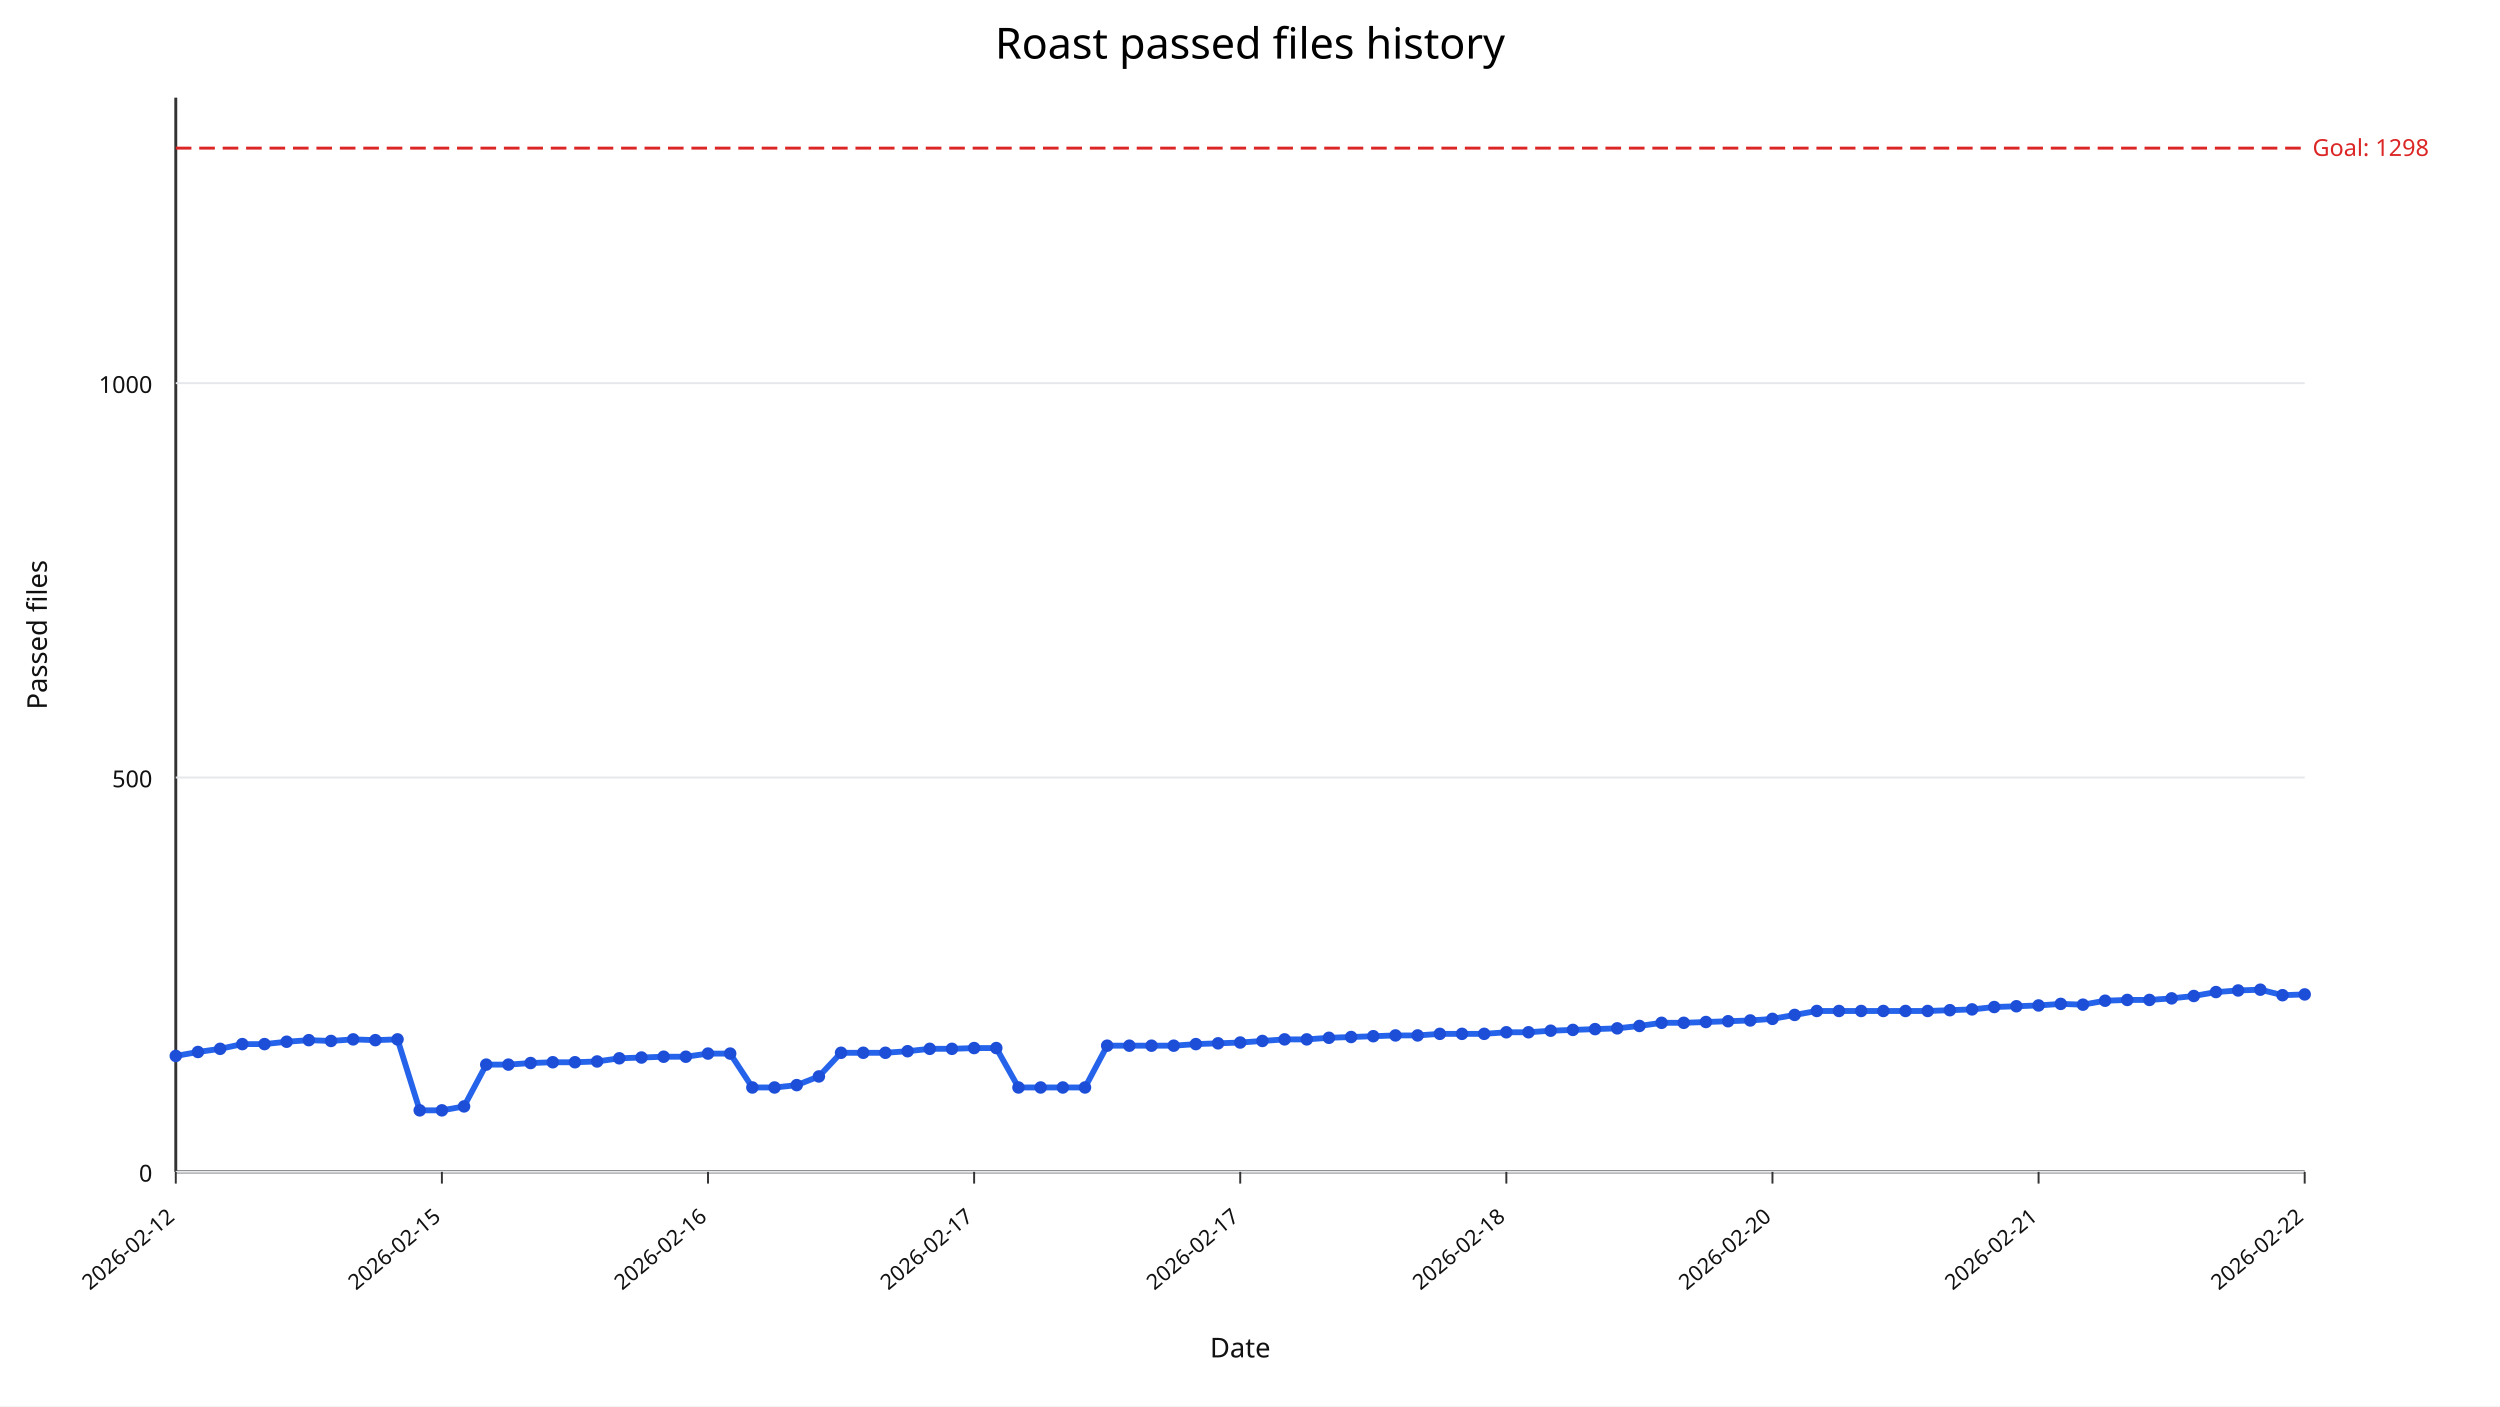
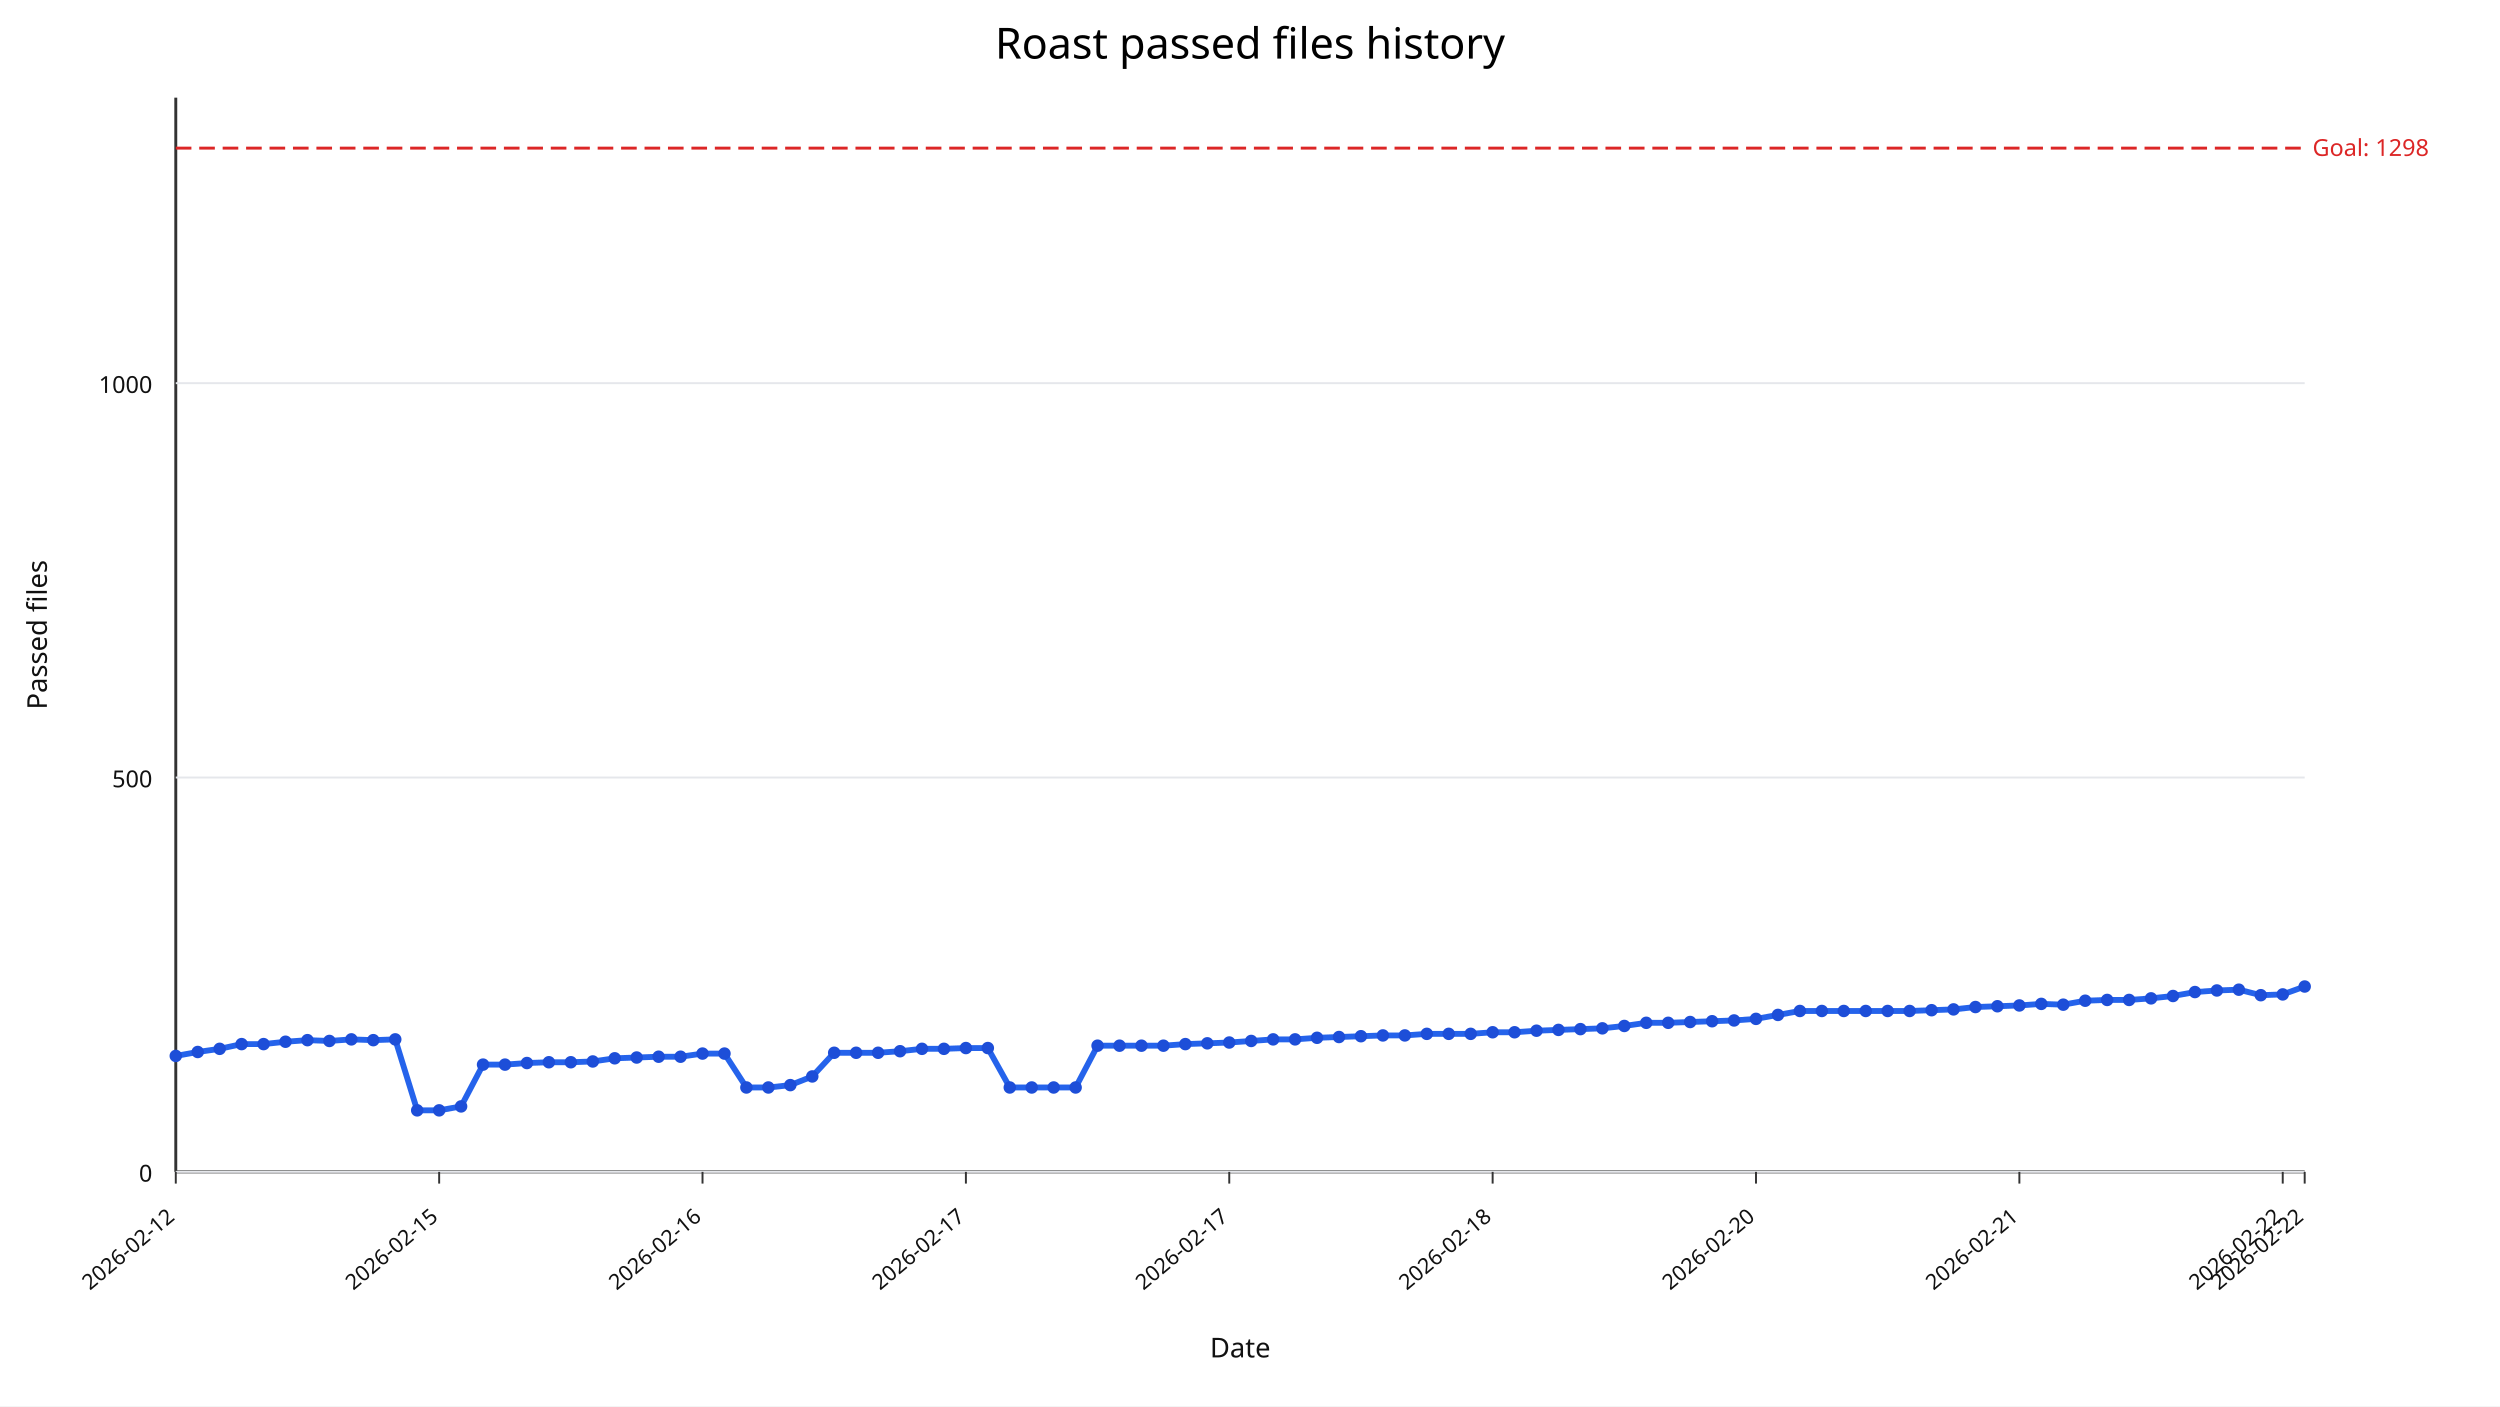
<svg xmlns="http://www.w3.org/2000/svg" width="1280" height="720" viewBox="0 0 1280 720">
  <rect width="100%" height="100%" fill="#ffffff" />
  <text x="640" y="30" text-anchor="middle" font-size="22" font-family="sans-serif">Roast passed files history</text>
  <line x1="90" y1="600" x2="1180" y2="600" stroke="#333" stroke-width="1.5" />
  <line x1="90" y1="50" x2="90" y2="600" stroke="#333" stroke-width="1.5" />
  <line x1="90" y1="600.00" x2="1180" y2="600.00" stroke="#e5e7eb" stroke-width="1" />
  <text x="78" y="605.00" text-anchor="end" font-size="12" fill="#111" font-family="sans-serif">0</text>
  <line x1="90" y1="398.09" x2="1180" y2="398.09" stroke="#e5e7eb" stroke-width="1" />
  <text x="78" y="403.09" text-anchor="end" font-size="12" fill="#111" font-family="sans-serif">500</text>
  <line x1="90" y1="196.18" x2="1180" y2="196.18" stroke="#e5e7eb" stroke-width="1" />
  <text x="78" y="201.18" text-anchor="end" font-size="12" fill="#111" font-family="sans-serif">1000</text>
  <line x1="90.00" y1="600" x2="90.00" y2="606" stroke="#333" stroke-width="1" />
  <text x="90.00" y="624" text-anchor="end" font-size="11" fill="#111" transform="rotate(-40 90.00,624)" font-family="sans-serif">2026-02-12</text>
-   <line x1="226.25" y1="600" x2="226.25" y2="606" stroke="#333" stroke-width="1" />
-   <text x="226.25" y="624" text-anchor="end" font-size="11" fill="#111" transform="rotate(-40 226.25,624)" font-family="sans-serif">2026-02-15</text>
-   <line x1="362.50" y1="600" x2="362.50" y2="606" stroke="#333" stroke-width="1" />
-   <text x="362.50" y="624" text-anchor="end" font-size="11" fill="#111" transform="rotate(-40 362.50,624)" font-family="sans-serif">2026-02-16</text>
-   <line x1="498.75" y1="600" x2="498.75" y2="606" stroke="#333" stroke-width="1" />
-   <text x="498.75" y="624" text-anchor="end" font-size="11" fill="#111" transform="rotate(-40 498.75,624)" font-family="sans-serif">2026-02-17</text>
-   <line x1="635.00" y1="600" x2="635.00" y2="606" stroke="#333" stroke-width="1" />
-   <text x="635.00" y="624" text-anchor="end" font-size="11" fill="#111" transform="rotate(-40 635.00,624)" font-family="sans-serif">2026-02-17</text>
-   <line x1="771.25" y1="600" x2="771.25" y2="606" stroke="#333" stroke-width="1" />
-   <text x="771.25" y="624" text-anchor="end" font-size="11" fill="#111" transform="rotate(-40 771.25,624)" font-family="sans-serif">2026-02-18</text>
-   <line x1="907.50" y1="600" x2="907.50" y2="606" stroke="#333" stroke-width="1" />
-   <text x="907.50" y="624" text-anchor="end" font-size="11" fill="#111" transform="rotate(-40 907.50,624)" font-family="sans-serif">2026-02-20</text>
-   <line x1="1043.75" y1="600" x2="1043.75" y2="606" stroke="#333" stroke-width="1" />
-   <text x="1043.75" y="624" text-anchor="end" font-size="11" fill="#111" transform="rotate(-40 1043.75,624)" font-family="sans-serif">2026-02-21</text>
+   <line x1="224.85" y1="600" x2="224.85" y2="606" stroke="#333" stroke-width="1" />
+   <text x="224.85" y="624" text-anchor="end" font-size="11" fill="#111" transform="rotate(-40 224.85,624)" font-family="sans-serif">2026-02-15</text>
+   <line x1="359.69" y1="600" x2="359.69" y2="606" stroke="#333" stroke-width="1" />
+   <text x="359.69" y="624" text-anchor="end" font-size="11" fill="#111" transform="rotate(-40 359.69,624)" font-family="sans-serif">2026-02-16</text>
+   <line x1="494.54" y1="600" x2="494.54" y2="606" stroke="#333" stroke-width="1" />
+   <text x="494.54" y="624" text-anchor="end" font-size="11" fill="#111" transform="rotate(-40 494.54,624)" font-family="sans-serif">2026-02-17</text>
+   <line x1="629.38" y1="600" x2="629.38" y2="606" stroke="#333" stroke-width="1" />
+   <text x="629.38" y="624" text-anchor="end" font-size="11" fill="#111" transform="rotate(-40 629.38,624)" font-family="sans-serif">2026-02-17</text>
+   <line x1="764.23" y1="600" x2="764.23" y2="606" stroke="#333" stroke-width="1" />
+   <text x="764.23" y="624" text-anchor="end" font-size="11" fill="#111" transform="rotate(-40 764.23,624)" font-family="sans-serif">2026-02-18</text>
+   <line x1="899.07" y1="600" x2="899.07" y2="606" stroke="#333" stroke-width="1" />
+   <text x="899.07" y="624" text-anchor="end" font-size="11" fill="#111" transform="rotate(-40 899.07,624)" font-family="sans-serif">2026-02-20</text>
+   <line x1="1033.92" y1="600" x2="1033.92" y2="606" stroke="#333" stroke-width="1" />
+   <text x="1033.92" y="624" text-anchor="end" font-size="11" fill="#111" transform="rotate(-40 1033.92,624)" font-family="sans-serif">2026-02-21</text>
+   <line x1="1168.76" y1="600" x2="1168.76" y2="606" stroke="#333" stroke-width="1" />
+   <text x="1168.76" y="624" text-anchor="end" font-size="11" fill="#111" transform="rotate(-40 1168.76,624)" font-family="sans-serif">2026-02-22</text>
  <line x1="1180.00" y1="600" x2="1180.00" y2="606" stroke="#333" stroke-width="1" />
  <text x="1180.00" y="624" text-anchor="end" font-size="11" fill="#111" transform="rotate(-40 1180.00,624)" font-family="sans-serif">2026-02-22</text>
  <line x1="90" y1="75.84" x2="1180" y2="75.84" stroke="#dc2626" stroke-width="1.5" stroke-dasharray="8,4" />
  <text x="1184" y="79.84" font-size="12" fill="#dc2626" font-family="sans-serif">Goal: 1298</text>
-   <polyline fill="none" stroke="#2563eb" stroke-width="3" points="90.00,540.64 101.35,538.62 112.71,537.00 124.06,534.58 135.42,534.58 146.77,533.37 158.12,532.56 169.48,532.97 180.83,532.16 192.19,532.56 203.54,532.16 214.90,568.50 226.25,568.50 237.60,566.48 248.96,545.08 260.31,545.08 271.67,544.27 283.02,543.87 294.38,543.87 305.73,543.47 317.08,541.85 328.44,541.45 339.79,541.04 351.15,541.04 362.50,539.43 373.85,539.43 385.21,556.79 396.56,556.79 407.92,555.58 419.27,551.14 430.62,539.02 441.98,539.02 453.33,539.02 464.69,538.22 476.04,537.00 487.40,537.00 498.75,536.60 510.10,536.60 521.46,556.79 532.81,556.79 544.17,556.79 555.52,556.79 566.88,535.39 578.23,535.39 589.58,535.39 600.94,535.39 612.29,534.58 623.65,534.18 635.00,533.77 646.35,532.97 657.71,532.16 669.06,532.16 680.42,531.35 691.77,530.95 703.12,530.54 714.48,530.14 725.83,530.14 737.19,529.33 748.54,529.33 759.90,529.33 771.25,528.52 782.60,528.52 793.96,527.72 805.31,527.31 816.67,526.91 828.02,526.51 839.38,525.29 850.73,523.68 862.08,523.68 873.44,523.27 884.79,522.87 896.15,522.47 907.50,521.66 918.85,519.64 930.21,517.62 941.56,517.62 952.92,517.62 964.27,517.62 975.62,517.62 986.98,517.62 998.33,517.22 1009.69,516.81 1021.04,515.60 1032.40,515.20 1043.75,514.79 1055.10,513.99 1066.46,514.39 1077.81,512.37 1089.17,511.97 1100.52,511.97 1111.88,511.16 1123.23,509.95 1134.58,507.93 1145.94,507.12 1157.29,506.72 1168.65,509.54 1180.00,509.14" />
+   <polyline fill="none" stroke="#2563eb" stroke-width="3" points="90.00,540.64 101.24,538.62 112.47,537.00 123.71,534.58 134.95,534.58 146.19,533.37 157.42,532.56 168.66,532.97 179.90,532.16 191.13,532.56 202.37,532.16 213.61,568.50 224.85,568.50 236.08,566.48 247.32,545.08 258.56,545.08 269.79,544.27 281.03,543.87 292.27,543.87 303.51,543.47 314.74,541.85 325.98,541.45 337.22,541.04 348.45,541.04 359.69,539.43 370.93,539.43 382.16,556.79 393.40,556.79 404.64,555.58 415.88,551.14 427.11,539.02 438.35,539.02 449.59,539.02 460.82,538.22 472.06,537.00 483.30,537.00 494.54,536.60 505.77,536.60 517.01,556.79 528.25,556.79 539.48,556.79 550.72,556.79 561.96,535.39 573.20,535.39 584.43,535.39 595.67,535.39 606.91,534.58 618.14,534.18 629.38,533.77 640.62,532.97 651.86,532.16 663.09,532.16 674.33,531.35 685.57,530.95 696.80,530.54 708.04,530.14 719.28,530.14 730.52,529.33 741.75,529.33 752.99,529.33 764.23,528.52 775.46,528.52 786.70,527.72 797.94,527.31 809.18,526.91 820.41,526.51 831.65,525.29 842.89,523.68 854.12,523.68 865.36,523.27 876.60,522.87 887.84,522.47 899.07,521.66 910.31,519.64 921.55,517.62 932.78,517.62 944.02,517.62 955.26,517.62 966.49,517.62 977.73,517.62 988.97,517.22 1000.21,516.81 1011.44,515.60 1022.68,515.20 1033.92,514.79 1045.15,513.99 1056.39,514.39 1067.63,512.37 1078.87,511.97 1090.10,511.97 1101.34,511.16 1112.58,509.95 1123.81,507.93 1135.05,507.12 1146.29,506.72 1157.53,509.54 1168.76,509.14 1180.00,505.10" />
  <circle cx="90.00" cy="540.64" r="3.2" fill="#1d4ed8" />
-   <circle cx="101.35" cy="538.62" r="3.2" fill="#1d4ed8" />
-   <circle cx="112.71" cy="537.00" r="3.2" fill="#1d4ed8" />
-   <circle cx="124.06" cy="534.58" r="3.2" fill="#1d4ed8" />
-   <circle cx="135.42" cy="534.58" r="3.2" fill="#1d4ed8" />
-   <circle cx="146.77" cy="533.37" r="3.2" fill="#1d4ed8" />
-   <circle cx="158.12" cy="532.56" r="3.2" fill="#1d4ed8" />
-   <circle cx="169.48" cy="532.97" r="3.2" fill="#1d4ed8" />
-   <circle cx="180.83" cy="532.16" r="3.2" fill="#1d4ed8" />
-   <circle cx="192.19" cy="532.56" r="3.2" fill="#1d4ed8" />
-   <circle cx="203.54" cy="532.16" r="3.2" fill="#1d4ed8" />
-   <circle cx="214.90" cy="568.50" r="3.2" fill="#1d4ed8" />
-   <circle cx="226.25" cy="568.50" r="3.2" fill="#1d4ed8" />
-   <circle cx="237.60" cy="566.48" r="3.2" fill="#1d4ed8" />
-   <circle cx="248.96" cy="545.08" r="3.2" fill="#1d4ed8" />
-   <circle cx="260.31" cy="545.08" r="3.2" fill="#1d4ed8" />
-   <circle cx="271.67" cy="544.27" r="3.2" fill="#1d4ed8" />
-   <circle cx="283.02" cy="543.87" r="3.2" fill="#1d4ed8" />
-   <circle cx="294.38" cy="543.87" r="3.2" fill="#1d4ed8" />
-   <circle cx="305.73" cy="543.47" r="3.2" fill="#1d4ed8" />
-   <circle cx="317.08" cy="541.85" r="3.2" fill="#1d4ed8" />
-   <circle cx="328.44" cy="541.45" r="3.2" fill="#1d4ed8" />
-   <circle cx="339.79" cy="541.04" r="3.2" fill="#1d4ed8" />
-   <circle cx="351.15" cy="541.04" r="3.2" fill="#1d4ed8" />
-   <circle cx="362.50" cy="539.43" r="3.2" fill="#1d4ed8" />
-   <circle cx="373.85" cy="539.43" r="3.2" fill="#1d4ed8" />
-   <circle cx="385.21" cy="556.79" r="3.2" fill="#1d4ed8" />
-   <circle cx="396.56" cy="556.79" r="3.2" fill="#1d4ed8" />
-   <circle cx="407.92" cy="555.58" r="3.2" fill="#1d4ed8" />
-   <circle cx="419.27" cy="551.14" r="3.2" fill="#1d4ed8" />
-   <circle cx="430.62" cy="539.02" r="3.2" fill="#1d4ed8" />
-   <circle cx="441.98" cy="539.02" r="3.2" fill="#1d4ed8" />
-   <circle cx="453.33" cy="539.02" r="3.2" fill="#1d4ed8" />
-   <circle cx="464.69" cy="538.22" r="3.2" fill="#1d4ed8" />
-   <circle cx="476.04" cy="537.00" r="3.2" fill="#1d4ed8" />
-   <circle cx="487.40" cy="537.00" r="3.2" fill="#1d4ed8" />
-   <circle cx="498.75" cy="536.60" r="3.2" fill="#1d4ed8" />
-   <circle cx="510.10" cy="536.60" r="3.2" fill="#1d4ed8" />
-   <circle cx="521.46" cy="556.79" r="3.2" fill="#1d4ed8" />
-   <circle cx="532.81" cy="556.79" r="3.2" fill="#1d4ed8" />
-   <circle cx="544.17" cy="556.79" r="3.2" fill="#1d4ed8" />
-   <circle cx="555.52" cy="556.79" r="3.2" fill="#1d4ed8" />
-   <circle cx="566.88" cy="535.39" r="3.2" fill="#1d4ed8" />
-   <circle cx="578.23" cy="535.39" r="3.2" fill="#1d4ed8" />
-   <circle cx="589.58" cy="535.39" r="3.2" fill="#1d4ed8" />
-   <circle cx="600.94" cy="535.39" r="3.2" fill="#1d4ed8" />
-   <circle cx="612.29" cy="534.58" r="3.2" fill="#1d4ed8" />
-   <circle cx="623.65" cy="534.18" r="3.2" fill="#1d4ed8" />
-   <circle cx="635.00" cy="533.77" r="3.2" fill="#1d4ed8" />
-   <circle cx="646.35" cy="532.97" r="3.2" fill="#1d4ed8" />
-   <circle cx="657.71" cy="532.16" r="3.2" fill="#1d4ed8" />
-   <circle cx="669.06" cy="532.16" r="3.2" fill="#1d4ed8" />
-   <circle cx="680.42" cy="531.35" r="3.2" fill="#1d4ed8" />
-   <circle cx="691.77" cy="530.95" r="3.2" fill="#1d4ed8" />
-   <circle cx="703.12" cy="530.54" r="3.2" fill="#1d4ed8" />
-   <circle cx="714.48" cy="530.14" r="3.2" fill="#1d4ed8" />
-   <circle cx="725.83" cy="530.14" r="3.2" fill="#1d4ed8" />
-   <circle cx="737.19" cy="529.33" r="3.2" fill="#1d4ed8" />
-   <circle cx="748.54" cy="529.33" r="3.2" fill="#1d4ed8" />
-   <circle cx="759.90" cy="529.33" r="3.2" fill="#1d4ed8" />
-   <circle cx="771.25" cy="528.52" r="3.2" fill="#1d4ed8" />
-   <circle cx="782.60" cy="528.52" r="3.2" fill="#1d4ed8" />
-   <circle cx="793.96" cy="527.72" r="3.2" fill="#1d4ed8" />
-   <circle cx="805.31" cy="527.31" r="3.2" fill="#1d4ed8" />
-   <circle cx="816.67" cy="526.91" r="3.2" fill="#1d4ed8" />
-   <circle cx="828.02" cy="526.51" r="3.2" fill="#1d4ed8" />
-   <circle cx="839.38" cy="525.29" r="3.2" fill="#1d4ed8" />
-   <circle cx="850.73" cy="523.68" r="3.2" fill="#1d4ed8" />
-   <circle cx="862.08" cy="523.68" r="3.2" fill="#1d4ed8" />
-   <circle cx="873.44" cy="523.27" r="3.2" fill="#1d4ed8" />
-   <circle cx="884.79" cy="522.87" r="3.2" fill="#1d4ed8" />
-   <circle cx="896.15" cy="522.47" r="3.2" fill="#1d4ed8" />
-   <circle cx="907.50" cy="521.66" r="3.2" fill="#1d4ed8" />
-   <circle cx="918.85" cy="519.64" r="3.2" fill="#1d4ed8" />
-   <circle cx="930.21" cy="517.62" r="3.2" fill="#1d4ed8" />
-   <circle cx="941.56" cy="517.62" r="3.2" fill="#1d4ed8" />
-   <circle cx="952.92" cy="517.62" r="3.2" fill="#1d4ed8" />
-   <circle cx="964.27" cy="517.62" r="3.2" fill="#1d4ed8" />
-   <circle cx="975.62" cy="517.62" r="3.2" fill="#1d4ed8" />
-   <circle cx="986.98" cy="517.62" r="3.2" fill="#1d4ed8" />
-   <circle cx="998.33" cy="517.22" r="3.2" fill="#1d4ed8" />
-   <circle cx="1009.69" cy="516.81" r="3.2" fill="#1d4ed8" />
-   <circle cx="1021.04" cy="515.60" r="3.2" fill="#1d4ed8" />
-   <circle cx="1032.40" cy="515.20" r="3.2" fill="#1d4ed8" />
-   <circle cx="1043.75" cy="514.79" r="3.2" fill="#1d4ed8" />
-   <circle cx="1055.10" cy="513.99" r="3.2" fill="#1d4ed8" />
-   <circle cx="1066.46" cy="514.39" r="3.2" fill="#1d4ed8" />
-   <circle cx="1077.81" cy="512.37" r="3.2" fill="#1d4ed8" />
-   <circle cx="1089.17" cy="511.97" r="3.2" fill="#1d4ed8" />
-   <circle cx="1100.52" cy="511.97" r="3.2" fill="#1d4ed8" />
-   <circle cx="1111.88" cy="511.16" r="3.2" fill="#1d4ed8" />
-   <circle cx="1123.23" cy="509.95" r="3.2" fill="#1d4ed8" />
-   <circle cx="1134.58" cy="507.93" r="3.2" fill="#1d4ed8" />
-   <circle cx="1145.94" cy="507.12" r="3.2" fill="#1d4ed8" />
-   <circle cx="1157.29" cy="506.72" r="3.2" fill="#1d4ed8" />
-   <circle cx="1168.65" cy="509.54" r="3.2" fill="#1d4ed8" />
-   <circle cx="1180.00" cy="509.14" r="3.2" fill="#1d4ed8" />
+   <circle cx="101.24" cy="538.62" r="3.2" fill="#1d4ed8" />
+   <circle cx="112.47" cy="537.00" r="3.2" fill="#1d4ed8" />
+   <circle cx="123.71" cy="534.58" r="3.2" fill="#1d4ed8" />
+   <circle cx="134.95" cy="534.58" r="3.2" fill="#1d4ed8" />
+   <circle cx="146.19" cy="533.37" r="3.2" fill="#1d4ed8" />
+   <circle cx="157.42" cy="532.56" r="3.2" fill="#1d4ed8" />
+   <circle cx="168.66" cy="532.97" r="3.2" fill="#1d4ed8" />
+   <circle cx="179.90" cy="532.16" r="3.2" fill="#1d4ed8" />
+   <circle cx="191.13" cy="532.56" r="3.2" fill="#1d4ed8" />
+   <circle cx="202.37" cy="532.16" r="3.2" fill="#1d4ed8" />
+   <circle cx="213.61" cy="568.50" r="3.2" fill="#1d4ed8" />
+   <circle cx="224.85" cy="568.50" r="3.2" fill="#1d4ed8" />
+   <circle cx="236.08" cy="566.48" r="3.2" fill="#1d4ed8" />
+   <circle cx="247.32" cy="545.08" r="3.2" fill="#1d4ed8" />
+   <circle cx="258.56" cy="545.08" r="3.2" fill="#1d4ed8" />
+   <circle cx="269.79" cy="544.27" r="3.2" fill="#1d4ed8" />
+   <circle cx="281.03" cy="543.87" r="3.2" fill="#1d4ed8" />
+   <circle cx="292.27" cy="543.87" r="3.2" fill="#1d4ed8" />
+   <circle cx="303.51" cy="543.47" r="3.2" fill="#1d4ed8" />
+   <circle cx="314.74" cy="541.85" r="3.2" fill="#1d4ed8" />
+   <circle cx="325.98" cy="541.45" r="3.2" fill="#1d4ed8" />
+   <circle cx="337.22" cy="541.04" r="3.2" fill="#1d4ed8" />
+   <circle cx="348.45" cy="541.04" r="3.2" fill="#1d4ed8" />
+   <circle cx="359.69" cy="539.43" r="3.2" fill="#1d4ed8" />
+   <circle cx="370.93" cy="539.43" r="3.2" fill="#1d4ed8" />
+   <circle cx="382.16" cy="556.79" r="3.2" fill="#1d4ed8" />
+   <circle cx="393.40" cy="556.79" r="3.2" fill="#1d4ed8" />
+   <circle cx="404.64" cy="555.58" r="3.2" fill="#1d4ed8" />
+   <circle cx="415.88" cy="551.14" r="3.2" fill="#1d4ed8" />
+   <circle cx="427.11" cy="539.02" r="3.2" fill="#1d4ed8" />
+   <circle cx="438.35" cy="539.02" r="3.2" fill="#1d4ed8" />
+   <circle cx="449.59" cy="539.02" r="3.2" fill="#1d4ed8" />
+   <circle cx="460.82" cy="538.22" r="3.2" fill="#1d4ed8" />
+   <circle cx="472.06" cy="537.00" r="3.2" fill="#1d4ed8" />
+   <circle cx="483.30" cy="537.00" r="3.2" fill="#1d4ed8" />
+   <circle cx="494.54" cy="536.60" r="3.2" fill="#1d4ed8" />
+   <circle cx="505.77" cy="536.60" r="3.2" fill="#1d4ed8" />
+   <circle cx="517.01" cy="556.79" r="3.2" fill="#1d4ed8" />
+   <circle cx="528.25" cy="556.79" r="3.2" fill="#1d4ed8" />
+   <circle cx="539.48" cy="556.79" r="3.2" fill="#1d4ed8" />
+   <circle cx="550.72" cy="556.79" r="3.2" fill="#1d4ed8" />
+   <circle cx="561.96" cy="535.39" r="3.2" fill="#1d4ed8" />
+   <circle cx="573.20" cy="535.39" r="3.2" fill="#1d4ed8" />
+   <circle cx="584.43" cy="535.39" r="3.2" fill="#1d4ed8" />
+   <circle cx="595.67" cy="535.39" r="3.2" fill="#1d4ed8" />
+   <circle cx="606.91" cy="534.58" r="3.2" fill="#1d4ed8" />
+   <circle cx="618.14" cy="534.18" r="3.2" fill="#1d4ed8" />
+   <circle cx="629.38" cy="533.77" r="3.2" fill="#1d4ed8" />
+   <circle cx="640.62" cy="532.97" r="3.2" fill="#1d4ed8" />
+   <circle cx="651.86" cy="532.16" r="3.2" fill="#1d4ed8" />
+   <circle cx="663.09" cy="532.16" r="3.2" fill="#1d4ed8" />
+   <circle cx="674.33" cy="531.35" r="3.2" fill="#1d4ed8" />
+   <circle cx="685.57" cy="530.95" r="3.2" fill="#1d4ed8" />
+   <circle cx="696.80" cy="530.54" r="3.2" fill="#1d4ed8" />
+   <circle cx="708.04" cy="530.14" r="3.2" fill="#1d4ed8" />
+   <circle cx="719.28" cy="530.14" r="3.2" fill="#1d4ed8" />
+   <circle cx="730.52" cy="529.33" r="3.2" fill="#1d4ed8" />
+   <circle cx="741.75" cy="529.33" r="3.2" fill="#1d4ed8" />
+   <circle cx="752.99" cy="529.33" r="3.2" fill="#1d4ed8" />
+   <circle cx="764.23" cy="528.52" r="3.2" fill="#1d4ed8" />
+   <circle cx="775.46" cy="528.52" r="3.2" fill="#1d4ed8" />
+   <circle cx="786.70" cy="527.72" r="3.2" fill="#1d4ed8" />
+   <circle cx="797.94" cy="527.31" r="3.2" fill="#1d4ed8" />
+   <circle cx="809.18" cy="526.91" r="3.2" fill="#1d4ed8" />
+   <circle cx="820.41" cy="526.51" r="3.2" fill="#1d4ed8" />
+   <circle cx="831.65" cy="525.29" r="3.2" fill="#1d4ed8" />
+   <circle cx="842.89" cy="523.68" r="3.2" fill="#1d4ed8" />
+   <circle cx="854.12" cy="523.68" r="3.2" fill="#1d4ed8" />
+   <circle cx="865.36" cy="523.27" r="3.2" fill="#1d4ed8" />
+   <circle cx="876.60" cy="522.87" r="3.2" fill="#1d4ed8" />
+   <circle cx="887.84" cy="522.47" r="3.2" fill="#1d4ed8" />
+   <circle cx="899.07" cy="521.66" r="3.2" fill="#1d4ed8" />
+   <circle cx="910.31" cy="519.64" r="3.2" fill="#1d4ed8" />
+   <circle cx="921.55" cy="517.62" r="3.2" fill="#1d4ed8" />
+   <circle cx="932.78" cy="517.62" r="3.2" fill="#1d4ed8" />
+   <circle cx="944.02" cy="517.62" r="3.2" fill="#1d4ed8" />
+   <circle cx="955.26" cy="517.62" r="3.2" fill="#1d4ed8" />
+   <circle cx="966.49" cy="517.62" r="3.2" fill="#1d4ed8" />
+   <circle cx="977.73" cy="517.62" r="3.2" fill="#1d4ed8" />
+   <circle cx="988.97" cy="517.22" r="3.2" fill="#1d4ed8" />
+   <circle cx="1000.21" cy="516.81" r="3.2" fill="#1d4ed8" />
+   <circle cx="1011.44" cy="515.60" r="3.2" fill="#1d4ed8" />
+   <circle cx="1022.68" cy="515.20" r="3.2" fill="#1d4ed8" />
+   <circle cx="1033.92" cy="514.79" r="3.2" fill="#1d4ed8" />
+   <circle cx="1045.15" cy="513.99" r="3.2" fill="#1d4ed8" />
+   <circle cx="1056.39" cy="514.39" r="3.2" fill="#1d4ed8" />
+   <circle cx="1067.63" cy="512.37" r="3.2" fill="#1d4ed8" />
+   <circle cx="1078.87" cy="511.97" r="3.2" fill="#1d4ed8" />
+   <circle cx="1090.10" cy="511.97" r="3.2" fill="#1d4ed8" />
+   <circle cx="1101.34" cy="511.16" r="3.2" fill="#1d4ed8" />
+   <circle cx="1112.58" cy="509.95" r="3.2" fill="#1d4ed8" />
+   <circle cx="1123.81" cy="507.93" r="3.2" fill="#1d4ed8" />
+   <circle cx="1135.05" cy="507.12" r="3.2" fill="#1d4ed8" />
+   <circle cx="1146.29" cy="506.72" r="3.2" fill="#1d4ed8" />
+   <circle cx="1157.53" cy="509.54" r="3.2" fill="#1d4ed8" />
+   <circle cx="1168.76" cy="509.14" r="3.2" fill="#1d4ed8" />
+   <circle cx="1180.00" cy="505.10" r="3.2" fill="#1d4ed8" />
  <text x="635" y="695" text-anchor="middle" font-size="14" fill="#111" font-family="sans-serif">Date</text>
  <text x="24" y="325" text-anchor="middle" font-size="14" fill="#111" transform="rotate(-90 24,325)" font-family="sans-serif">Passed files</text>
</svg>
